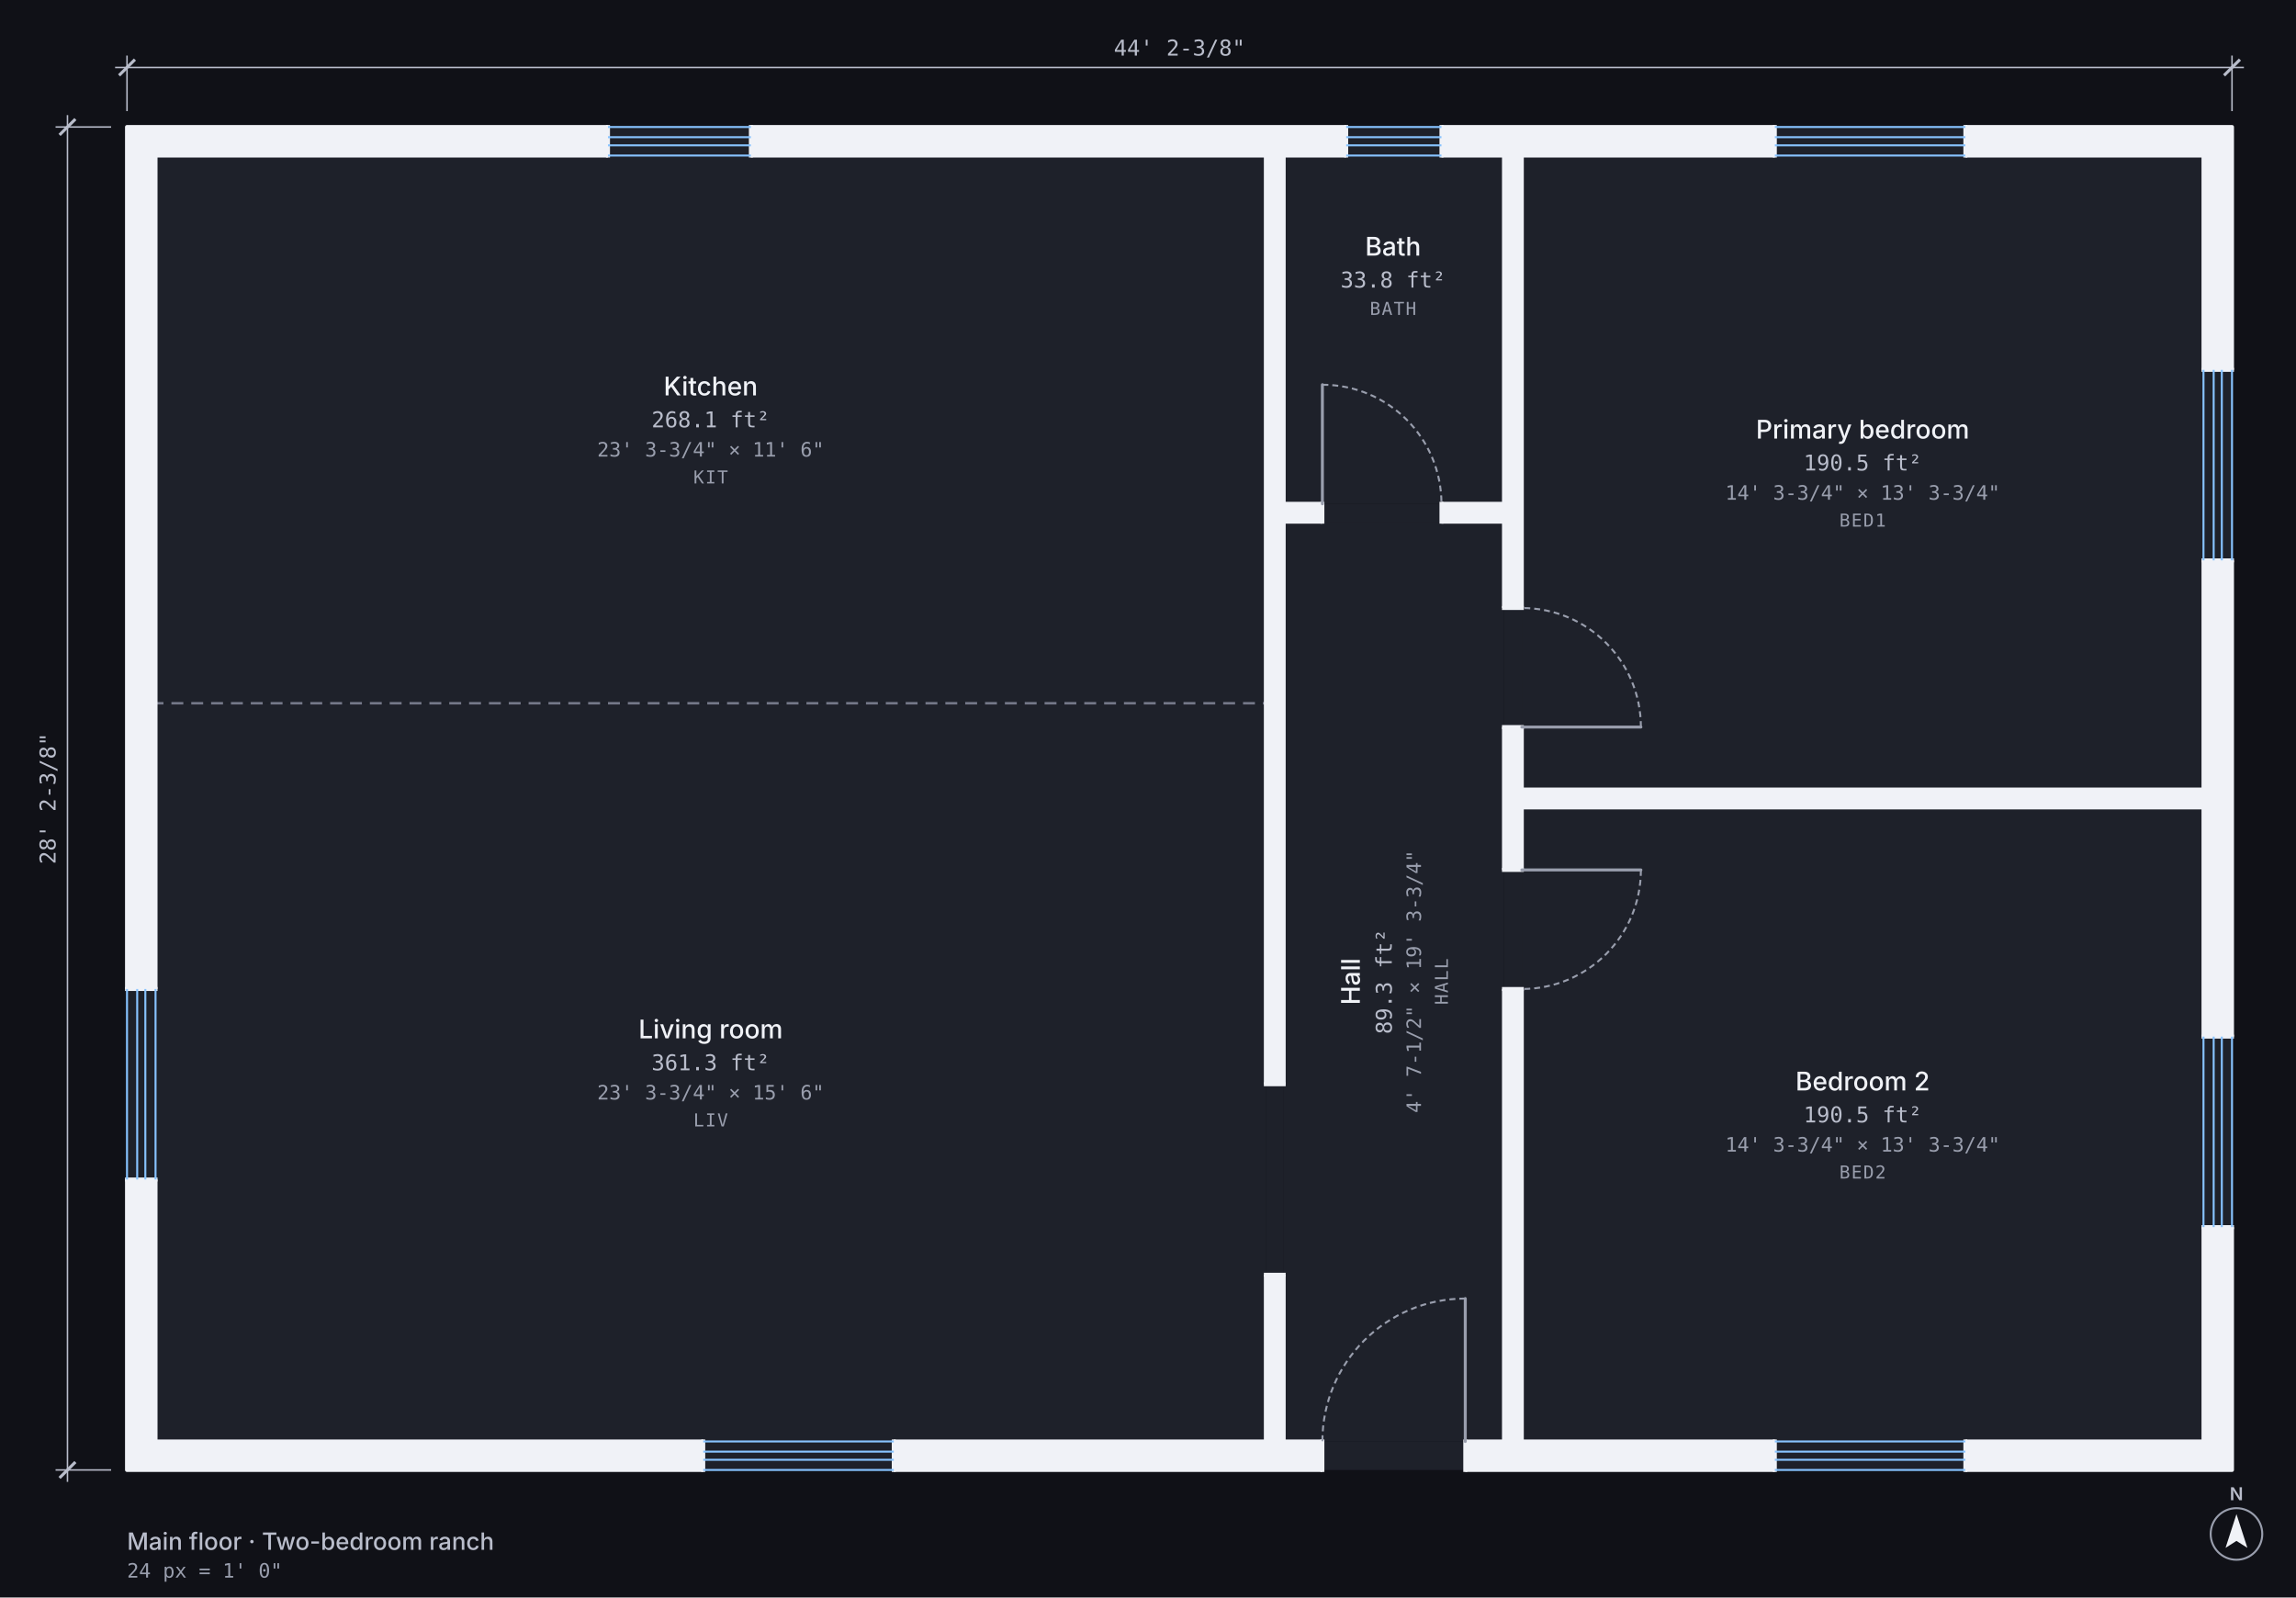
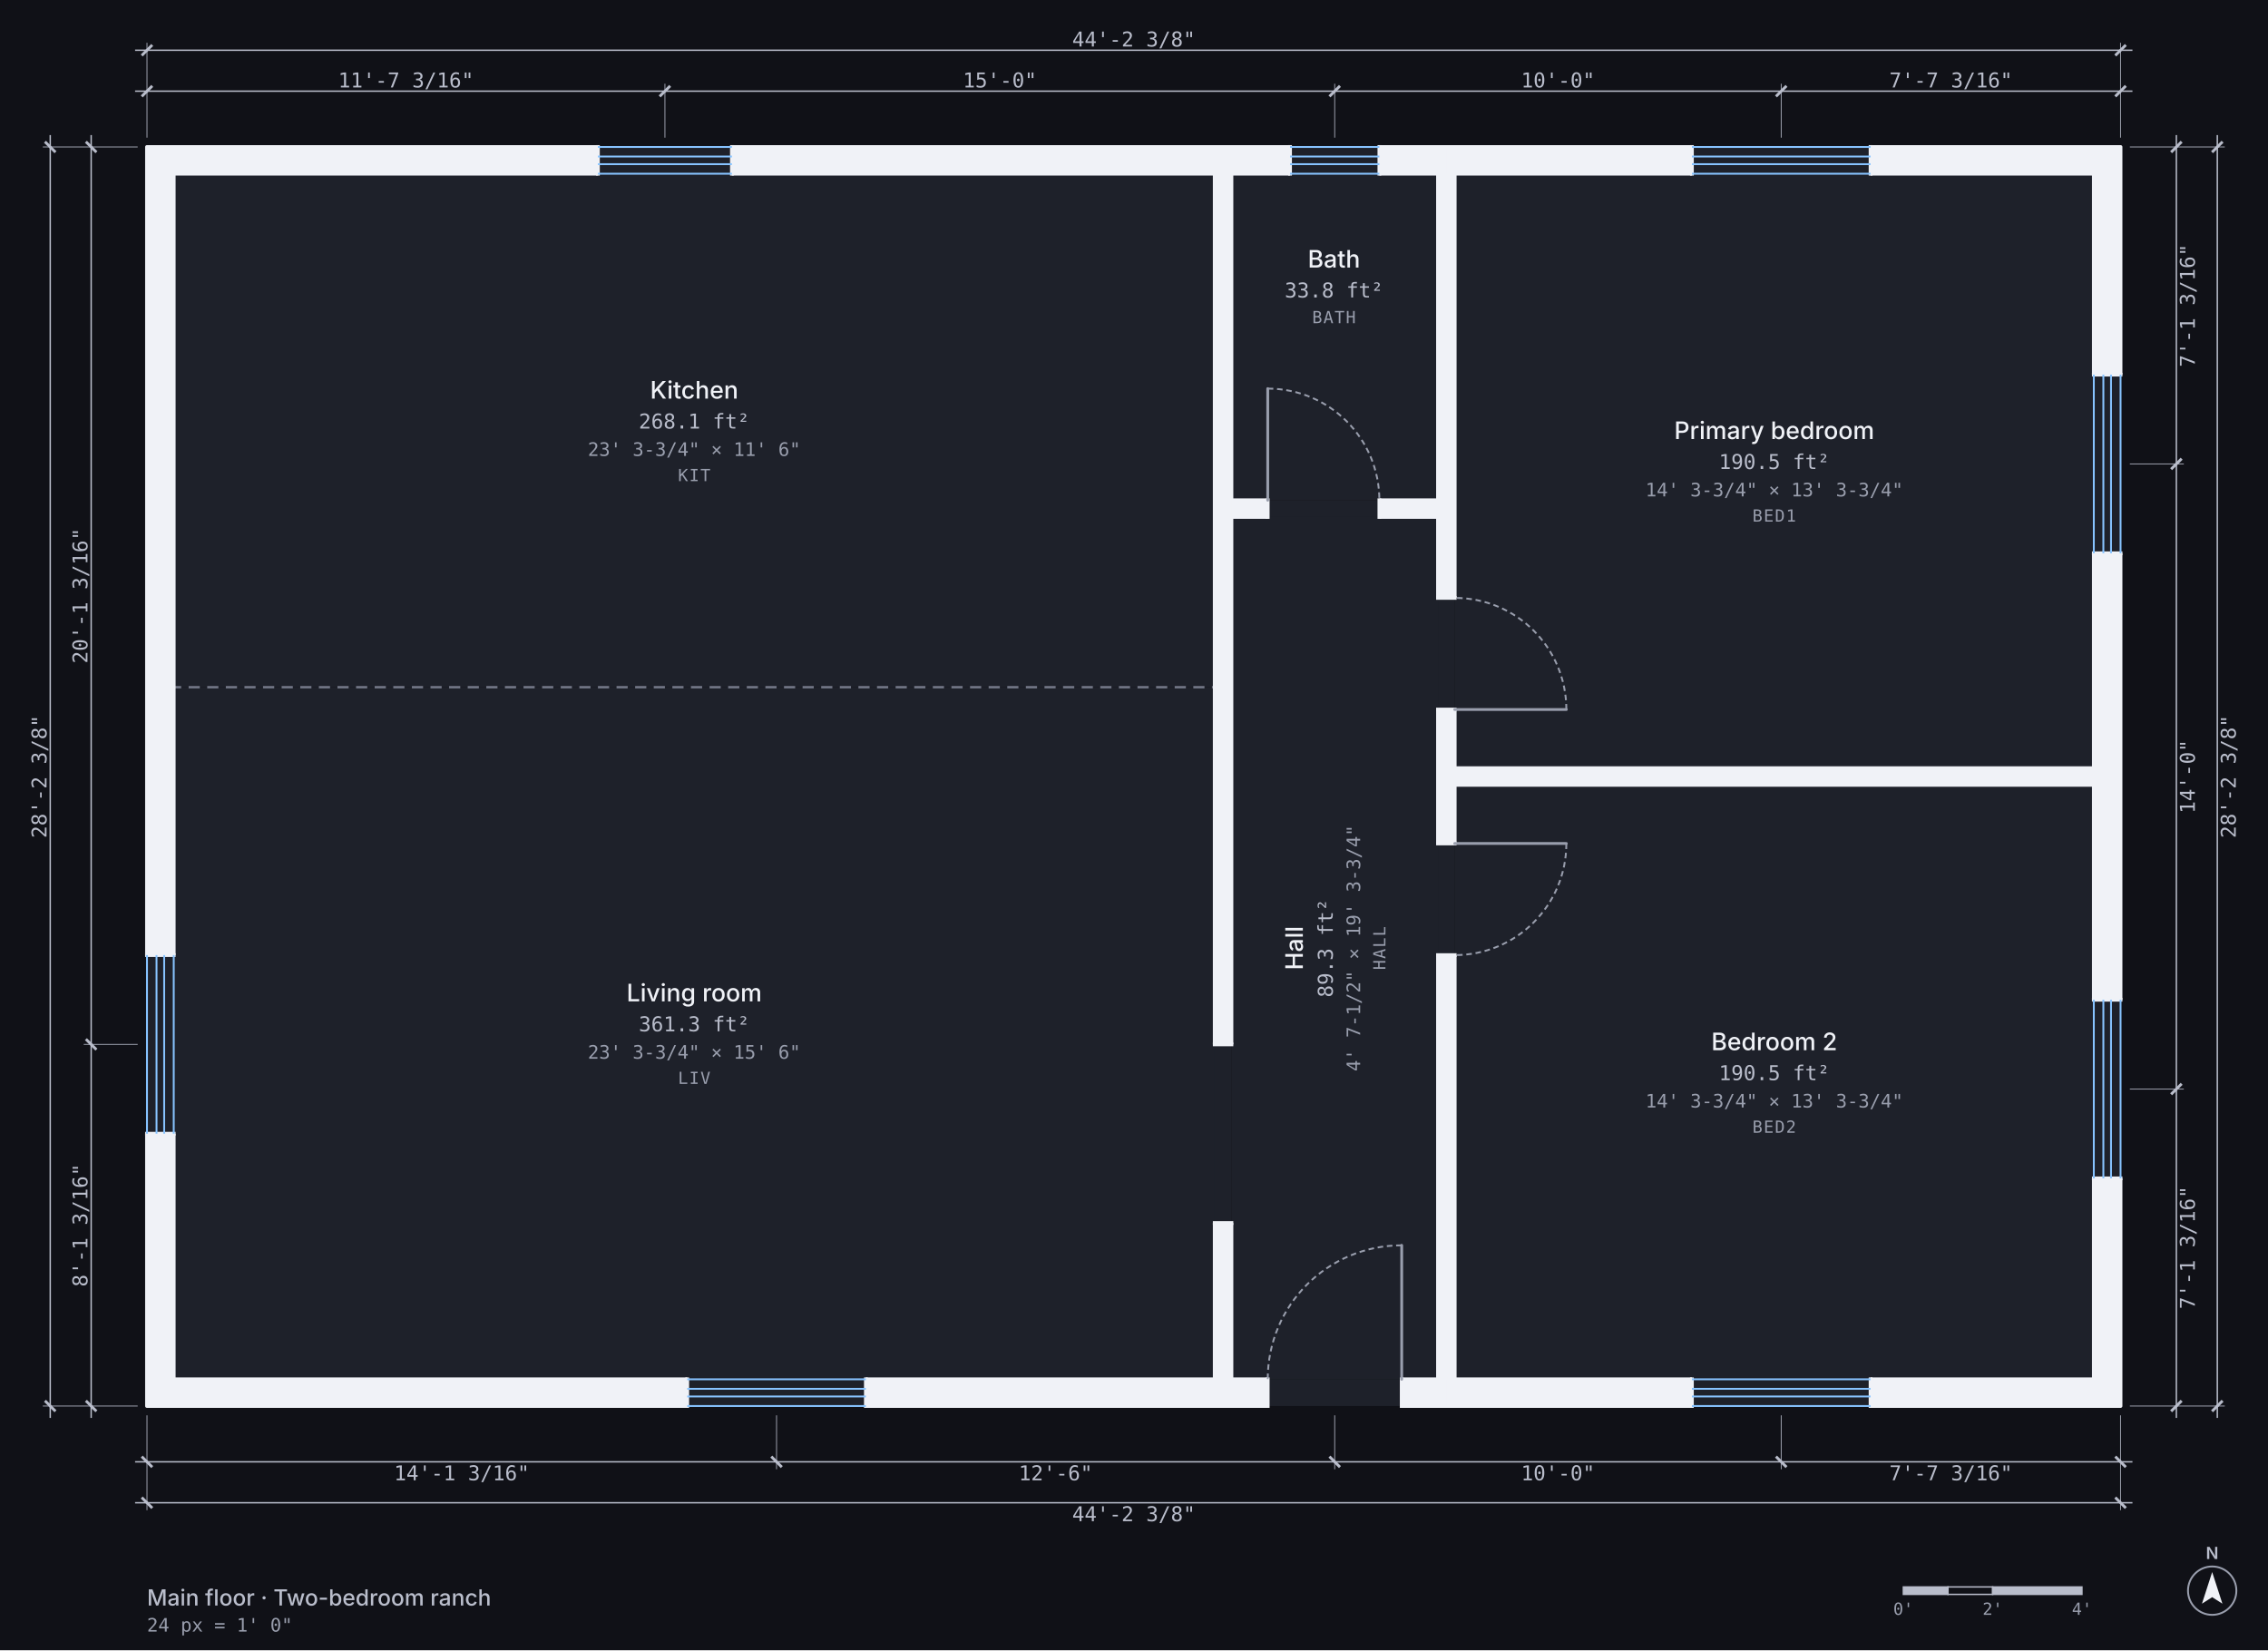
- <svg xmlns="http://www.w3.org/2000/svg" width="1157" height="805" viewBox="0 0 1157 805" font-family="Inter, sans-serif">
-   <rect width="1157" height="805" fill="#101117" />
+ <svg xmlns="http://www.w3.org/2000/svg" width="1219" height="887" viewBox="0 0 1219 887" font-family="Inter, sans-serif">
+   <rect width="1219" height="887" fill="#101117" />
  <defs>
-     <mask id="fs-cuts" maskUnits="userSpaceOnUse" x="0" y="0" width="1157" height="805">
-       <rect width="1157" height="805" fill="#fff" />
-       <path d="M756.13 366.38L756.13 306.38L768.63 306.38L768.63 366.38Z" fill="#000" />
-       <path d="M756.13 498.38L756.13 438.38L768.63 438.38L768.63 498.38Z" fill="#000" />
-       <path d="M666.38 252.13L726.38 252.13L726.38 264.63L666.38 264.63Z" fill="#000" />
-       <path d="M738.38 742.5L666.38 742.5L666.38 724.63L738.38 724.63Z" fill="#000" />
-       <path d="M636.13 642.38L636.13 546.38L648.63 546.38L648.63 642.38Z" fill="#000" />
-       <path d="M1126.5 186.38L1126.5 282.38L1108.63 282.38L1108.63 186.38Z" fill="#000" />
-       <path d="M894.38 62.25L990.38 62.25L990.38 80.13L894.38 80.13Z" fill="#000" />
-       <path d="M1126.5 522.38L1126.5 618.38L1108.63 618.38L1108.63 522.38Z" fill="#000" />
-       <path d="M990.38 742.5L894.38 742.5L894.38 724.63L990.38 724.63Z" fill="#000" />
-       <path d="M678.38 62.25L726.38 62.25L726.38 80.13L678.38 80.13Z" fill="#000" />
-       <path d="M306.38 62.25L378.38 62.25L378.38 80.13L306.38 80.13Z" fill="#000" />
-       <path d="M450.38 742.5L354.38 742.5L354.38 724.63L450.38 724.63Z" fill="#000" />
-       <path d="M62.25 594.38L62.25 498.38L80.13 498.38L80.13 594.38Z" fill="#000" />
+     <mask id="fs-cuts" maskUnits="userSpaceOnUse" x="0" y="0" width="1219" height="887">
+       <rect width="1219" height="887" fill="#fff" />
+       <path d="M771.13 381.38L771.13 321.38L783.63 321.38L783.63 381.38Z" fill="#000" />
+       <path d="M771.13 513.38L771.13 453.38L783.63 453.38L783.63 513.38Z" fill="#000" />
+       <path d="M681.38 267.13L741.38 267.13L741.38 279.63L681.38 279.63Z" fill="#000" />
+       <path d="M753.38 757.5L681.38 757.5L681.38 739.63L753.38 739.63Z" fill="#000" />
+       <path d="M651.13 657.38L651.13 561.38L663.63 561.38L663.63 657.38Z" fill="#000" />
+       <path d="M1141.5 201.38L1141.5 297.38L1123.63 297.38L1123.63 201.38Z" fill="#000" />
+       <path d="M909.38 77.25L1005.38 77.25L1005.38 95.13L909.38 95.13Z" fill="#000" />
+       <path d="M1141.5 537.38L1141.5 633.38L1123.63 633.38L1123.63 537.38Z" fill="#000" />
+       <path d="M1005.38 757.5L909.38 757.5L909.38 739.63L1005.38 739.63Z" fill="#000" />
+       <path d="M693.38 77.25L741.38 77.25L741.38 95.13L693.38 95.13Z" fill="#000" />
+       <path d="M321.38 77.25L393.38 77.25L393.38 95.13L321.38 95.13Z" fill="#000" />
+       <path d="M465.38 757.5L369.38 757.5L369.38 739.63L465.38 739.63Z" fill="#000" />
+       <path d="M77.25 609.38L77.25 513.38L95.13 513.38L95.13 609.38Z" fill="#000" />
    </mask>
    <pattern id="fs-hatch" patternUnits="userSpaceOnUse" width="8" height="8">
      <path d="M-2 2L2 -2M0 8L8 0M6 10L10 6" stroke="#2c303b" stroke-width="1" />
    </pattern>
  </defs>
  <g id="floors">
-     <path data-id="BATH" d="M646.88 253.88L757.88 253.88L757.88 78.38L646.88 78.38Z" fill="#1e212a" fill-rule="evenodd" />
-     <path data-id="BED1" d="M766.88 397.88L1110.38 397.88L1110.38 78.38L766.88 78.38L766.88 258.38Z" fill="#1e212a" fill-rule="evenodd" />
-     <path data-id="BED2" d="M766.88 726.38L1110.38 726.38L1110.38 406.88L766.88 406.88Z" fill="#1e212a" fill-rule="evenodd" />
-     <path data-id="HALL" d="M646.88 726.38L757.88 726.38L757.88 402.38L757.88 262.88L646.88 262.88L646.88 354.38Z" fill="#1e212a" fill-rule="evenodd" />
-     <path data-id="KIT" d="M78.38 354.38L637.88 354.38L637.88 258.38L637.88 78.38L78.38 78.38Z" fill="#1e212a" fill-rule="evenodd" />
-     <path data-id="LIV" d="M78.38 726.38L637.88 726.38L637.88 354.38L78.38 354.38Z" fill="#1e212a" fill-rule="evenodd" />
-     <path d="M757.88 366.38L757.88 306.38L766.88 306.38L766.88 366.38Z" fill="#1e212a" />
-     <path d="M757.88 498.38L757.88 438.38L766.88 438.38L766.88 498.38Z" fill="#1e212a" />
-     <path d="M666.38 253.88L726.38 253.88L726.38 262.88L666.38 262.88Z" fill="#1e212a" />
-     <path d="M738.38 740.75L666.38 740.75L666.38 726.38L738.38 726.38Z" fill="#1e212a" />
-     <path d="M637.88 642.38L637.88 546.38L646.88 546.38L646.88 642.38Z" fill="#1e212a" />
-     <path d="M1124.75 186.38L1124.75 282.38L1110.38 282.38L1110.38 186.38Z" fill="#1e212a" />
-     <path d="M894.38 64L990.38 64L990.38 78.38L894.38 78.38Z" fill="#1e212a" />
-     <path d="M1124.75 522.38L1124.75 618.38L1110.38 618.38L1110.38 522.38Z" fill="#1e212a" />
-     <path d="M990.38 740.75L894.38 740.75L894.38 726.38L990.38 726.38Z" fill="#1e212a" />
-     <path d="M678.38 64L726.38 64L726.38 78.38L678.38 78.38Z" fill="#1e212a" />
-     <path d="M306.38 64L378.38 64L378.38 78.38L306.38 78.38Z" fill="#1e212a" />
-     <path d="M450.38 740.75L354.38 740.75L354.38 726.38L450.38 726.38Z" fill="#1e212a" />
-     <path d="M64 594.38L64 498.38L78.38 498.38L78.38 594.38Z" fill="#1e212a" />
+     <path data-id="BATH" d="M661.88 268.88L772.88 268.88L772.88 93.38L661.88 93.38Z" fill="#1e212a" fill-rule="evenodd" />
+     <path data-id="BED1" d="M781.88 412.88L1125.38 412.88L1125.38 93.38L781.88 93.38L781.88 273.38Z" fill="#1e212a" fill-rule="evenodd" />
+     <path data-id="BED2" d="M781.88 741.38L1125.38 741.38L1125.38 421.88L781.88 421.88Z" fill="#1e212a" fill-rule="evenodd" />
+     <path data-id="HALL" d="M661.88 741.38L772.88 741.38L772.88 417.38L772.88 277.88L661.88 277.88L661.88 369.38Z" fill="#1e212a" fill-rule="evenodd" />
+     <path data-id="KIT" d="M93.38 369.38L652.88 369.38L652.88 273.38L652.88 93.38L93.38 93.38Z" fill="#1e212a" fill-rule="evenodd" />
+     <path data-id="LIV" d="M93.38 741.38L652.88 741.38L652.88 369.38L93.38 369.38Z" fill="#1e212a" fill-rule="evenodd" />
+     <path d="M772.88 381.38L772.88 321.38L781.88 321.38L781.88 381.38Z" fill="#1e212a" />
+     <path d="M772.88 513.38L772.88 453.38L781.88 453.38L781.88 513.38Z" fill="#1e212a" />
+     <path d="M681.38 268.88L741.38 268.88L741.38 277.88L681.38 277.88Z" fill="#1e212a" />
+     <path d="M753.38 755.75L681.38 755.75L681.38 741.38L753.38 741.38Z" fill="#1e212a" />
+     <path d="M652.88 657.38L652.88 561.38L661.88 561.38L661.88 657.38Z" fill="#1e212a" />
+     <path d="M1139.75 201.38L1139.75 297.38L1125.38 297.38L1125.38 201.38Z" fill="#1e212a" />
+     <path d="M909.38 79L1005.38 79L1005.38 93.38L909.38 93.38Z" fill="#1e212a" />
+     <path d="M1139.75 537.38L1139.75 633.38L1125.38 633.38L1125.38 537.38Z" fill="#1e212a" />
+     <path d="M1005.38 755.75L909.38 755.75L909.38 741.38L1005.38 741.38Z" fill="#1e212a" />
+     <path d="M693.38 79L741.38 79L741.38 93.38L693.38 93.38Z" fill="#1e212a" />
+     <path d="M321.38 79L393.38 79L393.38 93.38L321.38 93.38Z" fill="#1e212a" />
+     <path d="M465.38 755.75L369.38 755.75L369.38 741.38L465.38 741.38Z" fill="#1e212a" />
+     <path d="M79 609.38L79 513.38L93.38 513.38L93.38 609.38Z" fill="#1e212a" />
  </g>
  <g id="separators">
-     <path data-id="SEP" d="M66.38 354.38L642.38 354.38" stroke="#747888" stroke-width="1.25" stroke-dasharray="6 4" fill="none" />
+     <path data-id="SEP" d="M81.38 369.38L657.38 369.38" stroke="#747888" stroke-width="1.25" stroke-dasharray="6 4" fill="none" />
  </g>
  <g id="walls" mask="url(#fs-cuts)">
-     <path d="M1110.38 78.38L1110.38 402.38L1124.75 402.38L1124.75 64ZM1110.38 402.38L1110.38 726.38L1124.75 740.75L1124.75 402.38ZM646.88 726.38L646.88 354.38L637.88 354.38L637.88 726.38ZM646.88 354.38L646.88 258.38L637.88 258.38L637.88 354.38ZM646.88 258.38L646.88 78.38L637.88 78.38L637.88 258.38ZM766.88 726.38L766.88 402.38L757.88 402.38L757.88 726.38ZM766.88 402.38L766.88 258.38L757.88 258.38L757.88 402.38ZM766.88 258.38L766.88 78.38L757.88 78.38L757.88 258.38ZM646.88 262.88L757.88 262.88L757.88 253.88L646.88 253.88ZM766.88 406.88L1110.38 406.88L1110.38 397.88L766.88 397.88ZM78.38 78.38L642.38 78.38L642.38 64L64 64ZM642.38 78.38L762.38 78.38L762.38 64L642.38 64ZM762.38 78.38L1110.38 78.38L1124.75 64L762.38 64ZM1110.38 726.38L762.38 726.38L762.38 740.75L1124.75 740.75ZM762.38 726.38L642.38 726.38L642.38 740.75L762.38 740.75ZM642.38 726.38L78.38 726.38L64 740.75L642.38 740.75ZM78.38 726.38L78.38 354.38L64 354.38L64 740.75ZM78.38 354.38L78.38 78.38L64 64L64 354.38Z" fill="#f0f2f7" stroke="#f0f2f7" stroke-width="2" stroke-linejoin="round" />
-     <path d="M1110.38 78.38L1110.38 402.38L1124.75 402.38L1124.75 64ZM1110.38 402.38L1110.38 726.38L1124.75 740.75L1124.75 402.38ZM646.88 726.38L646.88 354.38L637.88 354.38L637.88 726.38ZM646.88 354.38L646.88 258.38L637.88 258.38L637.88 354.38ZM646.88 258.38L646.88 78.38L637.88 78.38L637.88 258.38ZM766.88 726.38L766.88 402.38L757.88 402.38L757.88 726.38ZM766.88 402.38L766.88 258.38L757.88 258.38L757.88 402.38ZM766.88 258.38L766.88 78.38L757.88 78.38L757.88 258.38ZM646.88 262.88L757.88 262.88L757.88 253.88L646.88 253.88ZM766.88 406.88L1110.38 406.88L1110.38 397.88L766.88 397.88ZM78.38 78.38L642.38 78.38L642.38 64L64 64ZM642.38 78.38L762.38 78.38L762.38 64L642.38 64ZM762.38 78.38L1110.38 78.38L1124.75 64L762.38 64ZM1110.38 726.38L762.38 726.38L762.38 740.75L1124.75 740.75ZM762.38 726.38L642.38 726.38L642.38 740.75L762.38 740.75ZM642.38 726.38L78.38 726.38L64 740.75L642.38 740.75ZM78.38 726.38L78.38 354.38L64 354.38L64 740.75ZM78.38 354.38L78.38 78.38L64 64L64 354.38Z" fill="#f0f2f7" stroke="#f0f2f7" stroke-width="0.5" stroke-linejoin="round" />
+     <path d="M1125.38 93.38L1125.38 417.38L1139.75 417.38L1139.75 79ZM1125.38 417.38L1125.38 741.38L1139.75 755.75L1139.75 417.38ZM661.88 741.38L661.88 369.38L652.88 369.38L652.88 741.38ZM661.88 369.38L661.88 273.38L652.88 273.38L652.88 369.38ZM661.88 273.38L661.88 93.38L652.88 93.38L652.88 273.38ZM781.88 741.38L781.88 417.38L772.88 417.38L772.88 741.38ZM781.88 417.38L781.88 273.38L772.88 273.38L772.88 417.38ZM781.88 273.38L781.88 93.38L772.88 93.38L772.88 273.38ZM661.88 277.88L772.88 277.88L772.88 268.88L661.88 268.88ZM781.88 421.88L1125.38 421.88L1125.38 412.88L781.88 412.88ZM93.38 93.38L657.38 93.38L657.38 79L79 79ZM657.38 93.38L777.38 93.38L777.38 79L657.38 79ZM777.38 93.38L1125.38 93.38L1139.75 79L777.38 79ZM1125.38 741.38L777.38 741.38L777.38 755.75L1139.75 755.75ZM777.38 741.38L657.38 741.38L657.38 755.75L777.38 755.75ZM657.38 741.38L93.38 741.38L79 755.75L657.38 755.75ZM93.38 741.38L93.38 369.38L79 369.38L79 755.75ZM93.38 369.38L93.38 93.38L79 79L79 369.38Z" fill="#f0f2f7" stroke="#f0f2f7" stroke-width="2" stroke-linejoin="round" />
+     <path d="M1125.38 93.38L1125.38 417.38L1139.75 417.38L1139.75 79ZM1125.38 417.38L1125.38 741.38L1139.75 755.75L1139.75 417.38ZM661.88 741.38L661.88 369.38L652.88 369.38L652.88 741.38ZM661.88 369.38L661.88 273.38L652.88 273.38L652.88 369.38ZM661.88 273.38L661.88 93.38L652.88 93.38L652.88 273.38ZM781.88 741.38L781.88 417.38L772.88 417.38L772.88 741.38ZM781.88 417.38L781.88 273.38L772.88 273.38L772.88 417.38ZM781.88 273.38L781.88 93.38L772.88 93.38L772.88 273.38ZM661.88 277.88L772.88 277.88L772.88 268.88L661.88 268.88ZM781.88 421.88L1125.38 421.88L1125.38 412.88L781.88 412.88ZM93.38 93.38L657.38 93.38L657.38 79L79 79ZM657.38 93.38L777.38 93.38L777.38 79L657.38 79ZM777.38 93.38L1125.38 93.38L1139.75 79L777.38 79ZM1125.38 741.38L777.38 741.38L777.38 755.75L1139.75 755.75ZM777.38 741.38L657.38 741.38L657.38 755.75L777.38 755.75ZM657.38 741.38L93.38 741.38L79 755.75L657.38 755.75ZM93.38 741.38L93.38 369.38L79 369.38L79 755.75ZM93.38 369.38L93.38 93.38L79 79L79 369.38Z" fill="#f0f2f7" stroke="#f0f2f7" stroke-width="0.5" stroke-linejoin="round" />
  </g>
  <g id="openings">
    <g data-id="D1">
-       <path d="M756.88 366.38L767.88 366.38M756.88 306.38L767.88 306.38" stroke="#f0f2f7" stroke-width="2" fill="none" />
-       <path d="M766.88 366.38L826.88 366.38" stroke="#999ead" stroke-width="1.5" stroke-linecap="round" fill="none" />
-       <path d="M826.88 366.38A60 60 0 0 0 766.88 306.38" stroke="#999ead" stroke-width="1" fill="none" stroke-dasharray="3 2" />
+       <path d="M771.88 381.38L782.88 381.38M771.88 321.38L782.88 321.38" stroke="#f0f2f7" stroke-width="2" fill="none" />
+       <path d="M781.88 381.38L841.88 381.38" stroke="#999ead" stroke-width="1.5" stroke-linecap="round" fill="none" />
+       <path d="M841.88 381.38A60 60 0 0 0 781.88 321.38" stroke="#999ead" stroke-width="1" fill="none" stroke-dasharray="3 2" />
    </g>
    <g data-id="D2">
-       <path d="M756.88 498.38L767.88 498.38M756.88 438.38L767.88 438.38" stroke="#f0f2f7" stroke-width="2" fill="none" />
-       <path d="M766.88 438.38L826.88 438.38" stroke="#999ead" stroke-width="1.5" stroke-linecap="round" fill="none" />
-       <path d="M826.88 438.38A60 60 0 0 1 766.88 498.38" stroke="#999ead" stroke-width="1" fill="none" stroke-dasharray="3 2" />
+       <path d="M771.88 513.38L782.88 513.38M771.88 453.38L782.88 453.38" stroke="#f0f2f7" stroke-width="2" fill="none" />
+       <path d="M781.88 453.38L841.88 453.38" stroke="#999ead" stroke-width="1.5" stroke-linecap="round" fill="none" />
+       <path d="M841.88 453.38A60 60 0 0 1 781.88 513.38" stroke="#999ead" stroke-width="1" fill="none" stroke-dasharray="3 2" />
    </g>
    <g data-id="DB">
-       <path d="M666.38 252.88L666.38 263.88M726.38 252.88L726.38 263.88" stroke="#f0f2f7" stroke-width="2" fill="none" />
-       <path d="M666.38 253.88L666.38 193.88" stroke="#999ead" stroke-width="1.5" stroke-linecap="round" fill="none" />
-       <path d="M666.38 193.88A60 60 0 0 1 726.38 253.88" stroke="#999ead" stroke-width="1" fill="none" stroke-dasharray="3 2" />
+       <path d="M681.38 267.88L681.38 278.88M741.38 267.88L741.38 278.88" stroke="#f0f2f7" stroke-width="2" fill="none" />
+       <path d="M681.38 268.88L681.38 208.88" stroke="#999ead" stroke-width="1.5" stroke-linecap="round" fill="none" />
+       <path d="M681.38 208.88A60 60 0 0 1 741.38 268.88" stroke="#999ead" stroke-width="1" fill="none" stroke-dasharray="3 2" />
    </g>
    <g data-id="FD">
-       <path d="M738.38 741.75L738.38 725.38M666.38 741.75L666.38 725.38" stroke="#f0f2f7" stroke-width="2" fill="none" />
-       <path d="M738.38 726.38L738.38 654.38" stroke="#999ead" stroke-width="1.5" stroke-linecap="round" fill="none" />
-       <path d="M738.38 654.38A72 72 0 0 0 666.38 726.38" stroke="#999ead" stroke-width="1" fill="none" stroke-dasharray="3 2" />
+       <path d="M753.38 756.75L753.38 740.38M681.38 756.75L681.38 740.38" stroke="#f0f2f7" stroke-width="2" fill="none" />
+       <path d="M753.38 741.38L753.38 669.38" stroke="#999ead" stroke-width="1.5" stroke-linecap="round" fill="none" />
+       <path d="M753.38 669.38A72 72 0 0 0 681.38 741.38" stroke="#999ead" stroke-width="1" fill="none" stroke-dasharray="3 2" />
    </g>
    <g data-id="LH">
-       <path d="M636.88 642.38L647.88 642.38M636.88 546.38L647.88 546.38" stroke="#f0f2f7" stroke-width="2" fill="none" />
+       <path d="M651.88 657.38L662.88 657.38M651.88 561.38L662.88 561.38" stroke="#f0f2f7" stroke-width="2" fill="none" />
    </g>
    <g data-id="W1E">
-       <path d="M1125.75 186.38L1109.38 186.38M1125.75 282.38L1109.38 282.38" stroke="#f0f2f7" stroke-width="2" fill="none" />
-       <path d="M1124.75 186.38L1124.75 282.38M1110.38 186.38L1110.38 282.38M1119.62 186.38L1119.62 282.38M1115.51 186.38L1115.51 282.38" stroke="#87c3ff" stroke-width="1" fill="none" />
+       <path d="M1140.75 201.38L1124.38 201.38M1140.75 297.38L1124.38 297.38" stroke="#f0f2f7" stroke-width="2" fill="none" />
+       <path d="M1139.75 201.38L1139.75 297.38M1125.38 201.38L1125.38 297.38M1134.62 201.38L1134.62 297.38M1130.51 201.38L1130.51 297.38" stroke="#87c3ff" stroke-width="1" fill="none" />
    </g>
    <g data-id="W1N">
-       <path d="M894.38 63L894.38 79.38M990.38 63L990.38 79.38" stroke="#f0f2f7" stroke-width="2" fill="none" />
-       <path d="M894.38 64L990.38 64M894.38 78.38L990.38 78.38M894.38 69.13L990.38 69.13M894.38 73.24L990.38 73.24" stroke="#87c3ff" stroke-width="1" fill="none" />
+       <path d="M909.38 78L909.38 94.38M1005.38 78L1005.38 94.38" stroke="#f0f2f7" stroke-width="2" fill="none" />
+       <path d="M909.38 79L1005.38 79M909.38 93.38L1005.38 93.38M909.38 84.13L1005.38 84.13M909.38 88.24L1005.38 88.24" stroke="#87c3ff" stroke-width="1" fill="none" />
    </g>
    <g data-id="W2E">
-       <path d="M1125.75 522.38L1109.38 522.38M1125.75 618.38L1109.38 618.38" stroke="#f0f2f7" stroke-width="2" fill="none" />
-       <path d="M1124.75 522.38L1124.75 618.38M1110.38 522.38L1110.38 618.38M1119.62 522.38L1119.62 618.38M1115.51 522.38L1115.51 618.38" stroke="#87c3ff" stroke-width="1" fill="none" />
+       <path d="M1140.75 537.38L1124.38 537.38M1140.75 633.38L1124.38 633.38" stroke="#f0f2f7" stroke-width="2" fill="none" />
+       <path d="M1139.75 537.38L1139.75 633.38M1125.38 537.38L1125.38 633.38M1134.62 537.38L1134.62 633.38M1130.51 537.38L1130.51 633.38" stroke="#87c3ff" stroke-width="1" fill="none" />
    </g>
    <g data-id="W2S">
-       <path d="M990.38 741.75L990.38 725.38M894.38 741.75L894.38 725.38" stroke="#f0f2f7" stroke-width="2" fill="none" />
-       <path d="M990.38 740.75L894.38 740.75M990.38 726.38L894.38 726.38M990.38 735.62L894.38 735.62M990.38 731.51L894.38 731.51" stroke="#87c3ff" stroke-width="1" fill="none" />
+       <path d="M1005.38 756.75L1005.38 740.38M909.38 756.75L909.38 740.38" stroke="#f0f2f7" stroke-width="2" fill="none" />
+       <path d="M1005.38 755.75L909.38 755.75M1005.38 741.38L909.38 741.38M1005.38 750.62L909.38 750.62M1005.38 746.51L909.38 746.51" stroke="#87c3ff" stroke-width="1" fill="none" />
    </g>
    <g data-id="WB">
-       <path d="M678.38 63L678.38 79.38M726.38 63L726.38 79.38" stroke="#f0f2f7" stroke-width="2" fill="none" />
-       <path d="M678.38 64L726.38 64M678.38 78.38L726.38 78.38M678.38 69.13L726.38 69.13M678.38 73.24L726.38 73.24" stroke="#87c3ff" stroke-width="1" fill="none" />
+       <path d="M693.38 78L693.38 94.38M741.38 78L741.38 94.38" stroke="#f0f2f7" stroke-width="2" fill="none" />
+       <path d="M693.38 79L741.38 79M693.38 93.38L741.38 93.38M693.38 84.13L741.38 84.13M693.38 88.24L741.38 88.24" stroke="#87c3ff" stroke-width="1" fill="none" />
    </g>
    <g data-id="WK">
-       <path d="M306.38 63L306.38 79.38M378.38 63L378.38 79.38" stroke="#f0f2f7" stroke-width="2" fill="none" />
-       <path d="M306.38 64L378.38 64M306.38 78.38L378.38 78.38M306.38 69.13L378.38 69.13M306.38 73.24L378.38 73.24" stroke="#87c3ff" stroke-width="1" fill="none" />
+       <path d="M321.38 78L321.38 94.38M393.38 78L393.38 94.38" stroke="#f0f2f7" stroke-width="2" fill="none" />
+       <path d="M321.38 79L393.38 79M321.38 93.38L393.38 93.38M321.38 84.13L393.38 84.13M321.38 88.24L393.38 88.24" stroke="#87c3ff" stroke-width="1" fill="none" />
    </g>
    <g data-id="WL1">
-       <path d="M450.38 741.75L450.38 725.38M354.38 741.75L354.38 725.38" stroke="#f0f2f7" stroke-width="2" fill="none" />
-       <path d="M450.38 740.75L354.38 740.75M450.38 726.38L354.38 726.38M450.38 735.62L354.38 735.62M450.38 731.51L354.38 731.51" stroke="#87c3ff" stroke-width="1" fill="none" />
+       <path d="M465.38 756.75L465.38 740.38M369.38 756.75L369.38 740.38" stroke="#f0f2f7" stroke-width="2" fill="none" />
+       <path d="M465.38 755.75L369.38 755.75M465.38 741.38L369.38 741.38M465.38 750.62L369.38 750.62M465.38 746.51L369.38 746.51" stroke="#87c3ff" stroke-width="1" fill="none" />
    </g>
    <g data-id="WL2">
-       <path d="M63 594.38L79.38 594.38M63 498.38L79.38 498.38" stroke="#f0f2f7" stroke-width="2" fill="none" />
-       <path d="M64 594.38L64 498.38M78.38 594.38L78.38 498.38M69.13 594.38L69.13 498.38M73.24 594.38L73.24 498.38" stroke="#87c3ff" stroke-width="1" fill="none" />
+       <path d="M78 609.38L94.38 609.38M78 513.38L94.38 513.38" stroke="#f0f2f7" stroke-width="2" fill="none" />
+       <path d="M79 609.38L79 513.38M93.38 609.38L93.38 513.38M84.13 609.38L84.13 513.38M88.24 609.38L88.24 513.38" stroke="#87c3ff" stroke-width="1" fill="none" />
    </g>
  </g>
  <g id="labels" font-family="Inter, sans-serif">
-     <g data-id="BATH" transform="translate(701.99 138.7)" text-anchor="middle">
+     <g data-id="BATH" transform="translate(716.99 153.7)" text-anchor="middle">
      <text y="-9.88" font-size="13" font-weight="500" fill="#f0f2f7">Bath</text>
      <text y="6.21" font-family="'JetBrains Mono', monospace" font-size="11" fill="#b9bdcb">33.8 ft²</text>
      <text y="20" font-family="'JetBrains Mono', monospace" font-size="9" letter-spacing="0.6" fill="#999ead">BATH</text>
    </g>
-     <g data-id="BED1" transform="translate(938.63 238.13)" text-anchor="middle">
+     <g data-id="BED1" transform="translate(953.63 253.13)" text-anchor="middle">
      <text y="-17.13" font-size="13" font-weight="500" fill="#f0f2f7">Primary bedroom</text>
      <text y="-1.04" font-family="'JetBrains Mono', monospace" font-size="11" fill="#b9bdcb">190.5 ft²</text>
      <text y="13.68" font-family="'JetBrains Mono', monospace" font-size="10" fill="#999ead">14' 3-3/4" × 13' 3-3/4"</text>
      <text y="27.25" font-family="'JetBrains Mono', monospace" font-size="9" letter-spacing="0.6" fill="#999ead">BED1</text>
    </g>
-     <g data-id="BED2" transform="translate(938.63 566.63)" text-anchor="middle">
+     <g data-id="BED2" transform="translate(953.63 581.63)" text-anchor="middle">
      <text y="-17.13" font-size="13" font-weight="500" fill="#f0f2f7">Bedroom 2</text>
      <text y="-1.04" font-family="'JetBrains Mono', monospace" font-size="11" fill="#b9bdcb">190.5 ft²</text>
      <text y="13.68" font-family="'JetBrains Mono', monospace" font-size="10" fill="#999ead">14' 3-3/4" × 13' 3-3/4"</text>
      <text y="27.25" font-family="'JetBrains Mono', monospace" font-size="9" letter-spacing="0.6" fill="#999ead">BED2</text>
    </g>
-     <g data-id="HALL" transform="translate(702.38 494.63) rotate(-90)" text-anchor="middle">
+     <g data-id="HALL" transform="translate(717.38 509.63) rotate(-90)" text-anchor="middle">
      <text y="-17.13" font-size="13" font-weight="500" fill="#f0f2f7">Hall</text>
      <text y="-1.04" font-family="'JetBrains Mono', monospace" font-size="11" fill="#b9bdcb">89.3 ft²</text>
      <text y="13.68" font-family="'JetBrains Mono', monospace" font-size="10" fill="#999ead">4' 7-1/2" × 19' 3-3/4"</text>
      <text y="27.25" font-family="'JetBrains Mono', monospace" font-size="9" letter-spacing="0.6" fill="#999ead">HALL</text>
    </g>
-     <g data-id="KIT" transform="translate(358.13 216.38)" text-anchor="middle">
+     <g data-id="KIT" transform="translate(373.13 231.38)" text-anchor="middle">
      <text y="-17.13" font-size="13" font-weight="500" fill="#f0f2f7">Kitchen</text>
      <text y="-1.04" font-family="'JetBrains Mono', monospace" font-size="11" fill="#b9bdcb">268.1 ft²</text>
      <text y="13.68" font-family="'JetBrains Mono', monospace" font-size="10" fill="#999ead">23' 3-3/4" × 11' 6"</text>
      <text y="27.25" font-family="'JetBrains Mono', monospace" font-size="9" letter-spacing="0.6" fill="#999ead">KIT</text>
    </g>
-     <g data-id="LIV" transform="translate(358.13 540.38)" text-anchor="middle">
+     <g data-id="LIV" transform="translate(373.13 555.38)" text-anchor="middle">
      <text y="-17.13" font-size="13" font-weight="500" fill="#f0f2f7">Living room</text>
      <text y="-1.04" font-family="'JetBrains Mono', monospace" font-size="11" fill="#b9bdcb">361.3 ft²</text>
      <text y="13.68" font-family="'JetBrains Mono', monospace" font-size="10" fill="#999ead">23' 3-3/4" × 15' 6"</text>
      <text y="27.25" font-family="'JetBrains Mono', monospace" font-size="9" letter-spacing="0.6" fill="#999ead">LIV</text>
    </g>
  </g>
  <g id="dimensions" stroke="#b9bdcb" font-family="'JetBrains Mono', monospace" font-size="11">
-     <path d="M64 56L64 28M1124.75 56L1124.75 28M58 34L1130.75 34M56 64L28 64M56 740.75L28 740.75M34 58L34 746.75" stroke-width="0.75" fill="none" />
-     <path d="M60 38L68 30M1120.75 38L1128.75 30M30 68L38 60M30 744.75L38 736.75" stroke-width="1.5" fill="none" />
-     <text x="594.38" y="28" text-anchor="middle" stroke="none" fill="#b9bdcb">44' 2-3/8"</text>
-     <text transform="translate(28 402.38) rotate(-90)" text-anchor="middle" stroke="none" fill="#b9bdcb">28' 2-3/8"</text>
+     <path data-role="dim" d="M72.6 49L1146.15 49M72.6 27L1146.15 27M72.6 785.75L1146.15 785.75M72.6 807.75L1146.15 807.75M1169.75 762.15L1169.75 72.6M1191.75 762.15L1191.75 72.6M49 762.15L49 72.6M27 762.15L27 72.6" stroke-width="0.75" fill="none" />
+     <path data-role="tick" d="M76.17 51.83L81.83 46.17M354.55 51.83L360.2 46.17M714.55 51.83L720.2 46.17M954.55 51.83L960.2 46.17M1136.92 51.83L1142.58 46.17M76.17 29.83L81.83 24.17M1136.92 29.83L1142.58 24.17M76.17 782.92L81.83 788.58M414.55 782.92L420.2 788.58M714.55 782.92L720.2 788.58M954.55 782.92L960.2 788.58M1136.92 782.92L1142.58 788.58M76.17 804.92L81.83 810.58M1136.92 804.92L1142.58 810.58M1166.92 758.58L1172.58 752.92M1166.92 588.2L1172.58 582.55M1166.92 252.2L1172.58 246.55M1166.92 81.83L1172.58 76.17M1188.92 758.58L1194.58 752.92M1188.92 81.83L1194.58 76.17M51.83 758.58L46.17 752.92M51.83 564.2L46.17 558.55M51.83 81.83L46.17 76.17M29.83 758.58L24.17 752.92M29.83 81.83L24.17 76.17" stroke-width="1.5" fill="none" />
+     <path data-role="ext" d="M79 74L79 45M357.38 74L357.38 45M717.38 74L717.38 45M957.38 74L957.38 45M1139.75 74L1139.75 45M79 74L79 23M1139.75 74L1139.75 23M79 760.75L79 789.75M417.38 760.75L417.38 789.75M717.38 760.75L717.38 789.75M957.38 760.75L957.38 789.75M1139.75 760.75L1139.75 789.75M79 760.75L79 811.75M1139.75 760.75L1139.75 811.75M1144.75 755.75L1173.75 755.75M1144.75 585.38L1173.75 585.38M1144.75 249.38L1173.75 249.38M1144.75 79L1173.75 79M1144.75 755.75L1195.75 755.75M1144.75 79L1195.75 79M74 755.75L45 755.75M74 561.38L45 561.38M74 79L45 79M74 755.75L23 755.75M74 79L23 79" stroke-width="0.5" fill="none" stroke-opacity="0.8" />
+     <text x="218.19" y="47" text-anchor="middle" stroke="none" fill="#b9bdcb" font-size="11">11'-7 3/16"</text>
+     <text x="537.38" y="47" text-anchor="middle" stroke="none" fill="#b9bdcb" font-size="11">15'-0"</text>
+     <text x="837.38" y="47" text-anchor="middle" stroke="none" fill="#b9bdcb" font-size="11">10'-0"</text>
+     <text x="1048.56" y="47" text-anchor="middle" stroke="none" fill="#b9bdcb" font-size="11">7'-7 3/16"</text>
+     <text x="609.38" y="25" text-anchor="middle" stroke="none" fill="#b9bdcb" font-size="11">44'-2 3/8"</text>
+     <text x="248.19" y="795.67" text-anchor="middle" stroke="none" fill="#b9bdcb" font-size="11">14'-1 3/16"</text>
+     <text x="567.38" y="795.67" text-anchor="middle" stroke="none" fill="#b9bdcb" font-size="11">12'-6"</text>
+     <text x="837.38" y="795.67" text-anchor="middle" stroke="none" fill="#b9bdcb" font-size="11">10'-0"</text>
+     <text x="1048.56" y="795.67" text-anchor="middle" stroke="none" fill="#b9bdcb" font-size="11">7'-7 3/16"</text>
+     <text x="609.38" y="817.67" text-anchor="middle" stroke="none" fill="#b9bdcb" font-size="11">44'-2 3/8"</text>
+     <text x="1179.67" y="670.56" text-anchor="middle" stroke="none" fill="#b9bdcb" font-size="11" transform="rotate(-90 1179.67 670.56)">7'-1 3/16"</text>
+     <text x="1179.67" y="417.38" text-anchor="middle" stroke="none" fill="#b9bdcb" font-size="11" transform="rotate(-90 1179.67 417.38)">14'-0"</text>
+     <text x="1179.67" y="164.19" text-anchor="middle" stroke="none" fill="#b9bdcb" font-size="11" transform="rotate(-90 1179.67 164.19)">7'-1 3/16"</text>
+     <text x="1201.67" y="417.38" text-anchor="middle" stroke="none" fill="#b9bdcb" font-size="11" transform="rotate(-90 1201.67 417.38)">28'-2 3/8"</text>
+     <text x="47" y="658.56" text-anchor="middle" stroke="none" fill="#b9bdcb" font-size="11" transform="rotate(-90 47 658.56)">8'-1 3/16"</text>
+     <text x="47" y="320.19" text-anchor="middle" stroke="none" fill="#b9bdcb" font-size="11" transform="rotate(-90 47 320.19)">20'-1 3/16"</text>
+     <text x="25" y="417.38" text-anchor="middle" stroke="none" fill="#b9bdcb" font-size="11" transform="rotate(-90 25 417.38)">28'-2 3/8"</text>
  </g>
-   <text x="64" y="781" font-size="12" font-weight="500" fill="#b9bdcb">Main floor · Two-bedroom ranch</text>
-   <text x="64" y="795" font-family="'JetBrains Mono', monospace" font-size="10" fill="#999ead">24 px = 1' 0"</text>
-   <g id="north" transform="translate(1127 773)">
+   <text x="79" y="863" font-size="12" font-weight="500" fill="#b9bdcb">Main floor · Two-bedroom ranch</text>
+   <text x="79" y="877" font-family="'JetBrains Mono', monospace" font-size="10" fill="#999ead">24 px = 1' 0"</text>
+   <g id="scale-bar">
+     <rect x="1023" y="853" width="24" height="4" fill="#b9bdcb" stroke="#b9bdcb" stroke-width="0.75" />
+     <rect x="1047" y="853" width="24" height="4" fill="#101117" stroke="#b9bdcb" stroke-width="0.75" />
+     <rect x="1071" y="853" width="48" height="4" fill="#b9bdcb" stroke="#b9bdcb" stroke-width="0.75" />
+     <text x="1023" y="868" text-anchor="middle" font-family="'JetBrains Mono', monospace" font-size="9" fill="#999ead">0'</text>
+     <text x="1071" y="868" text-anchor="middle" font-family="'JetBrains Mono', monospace" font-size="9" fill="#999ead">2'</text>
+     <text x="1119" y="868" text-anchor="middle" font-family="'JetBrains Mono', monospace" font-size="9" fill="#999ead">4'</text>
+   </g>
+   <g id="north" transform="translate(1189 855)">
    <circle r="13" fill="none" stroke="#999ead" stroke-width="1" />
    <path d="M0 -10L5.5 7L0 3.5L-5.5 7Z" fill="#f0f2f7" />
    <text y="-17" text-anchor="middle" font-size="9" font-weight="600" fill="#b9bdcb">N</text>
  </g>
</svg>
